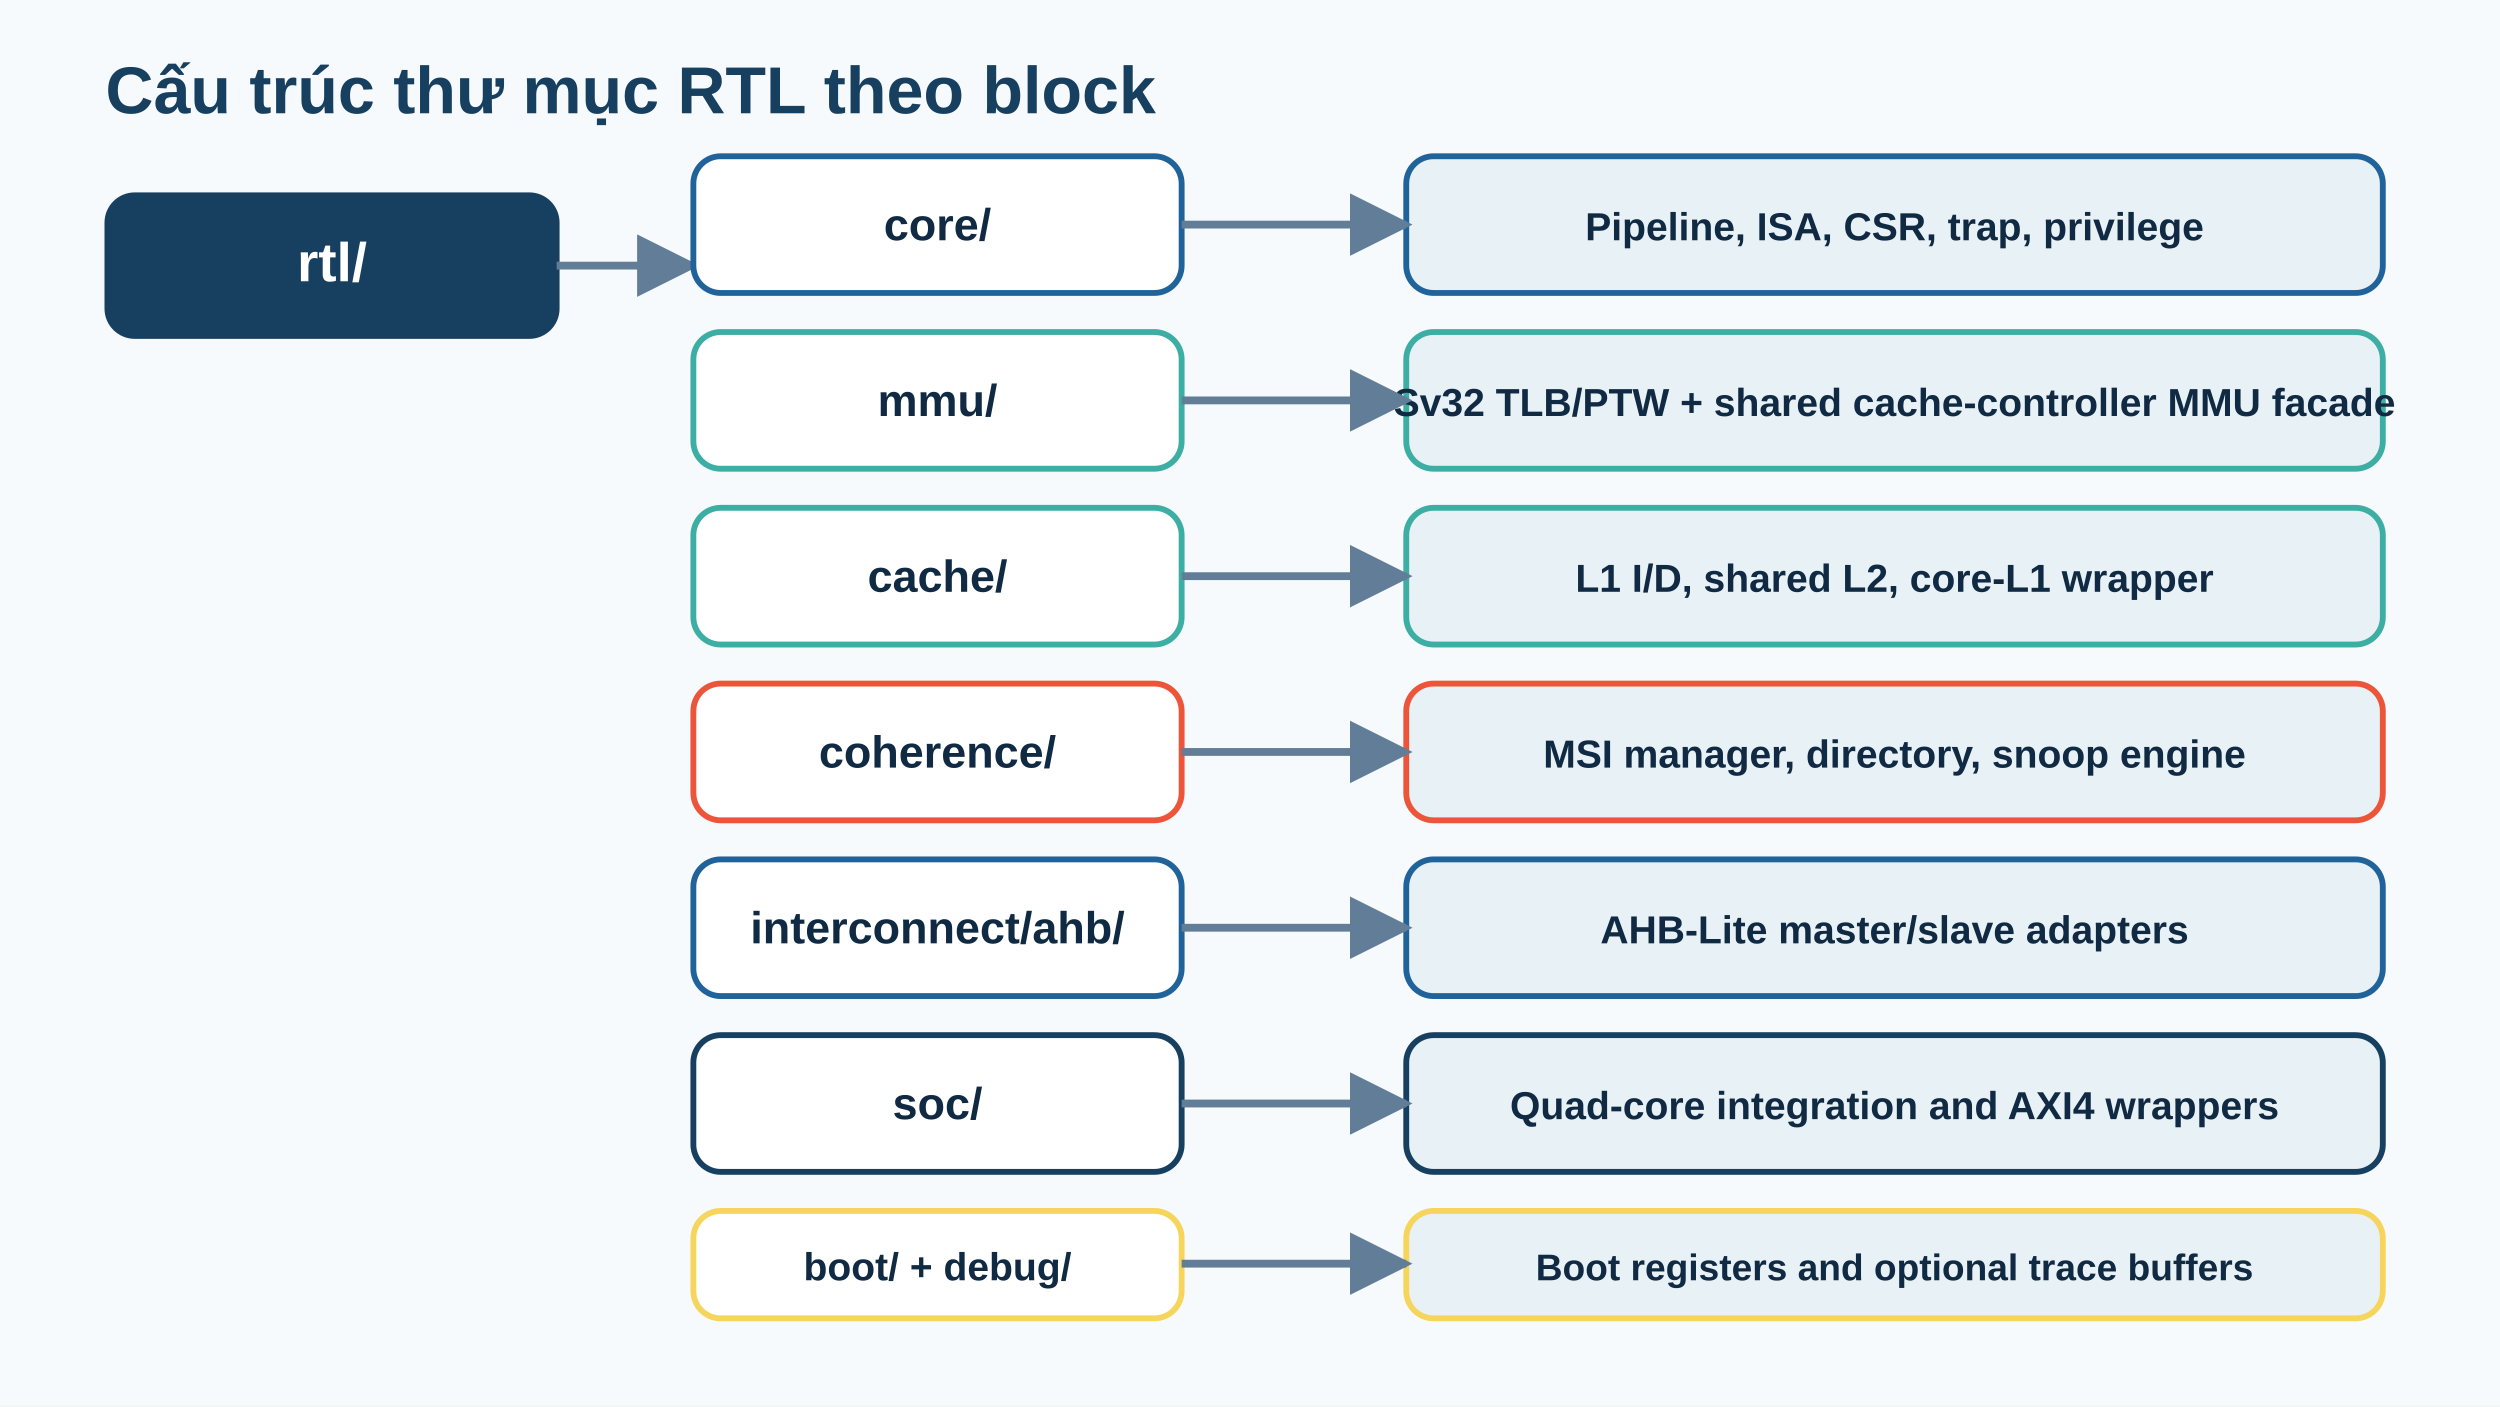
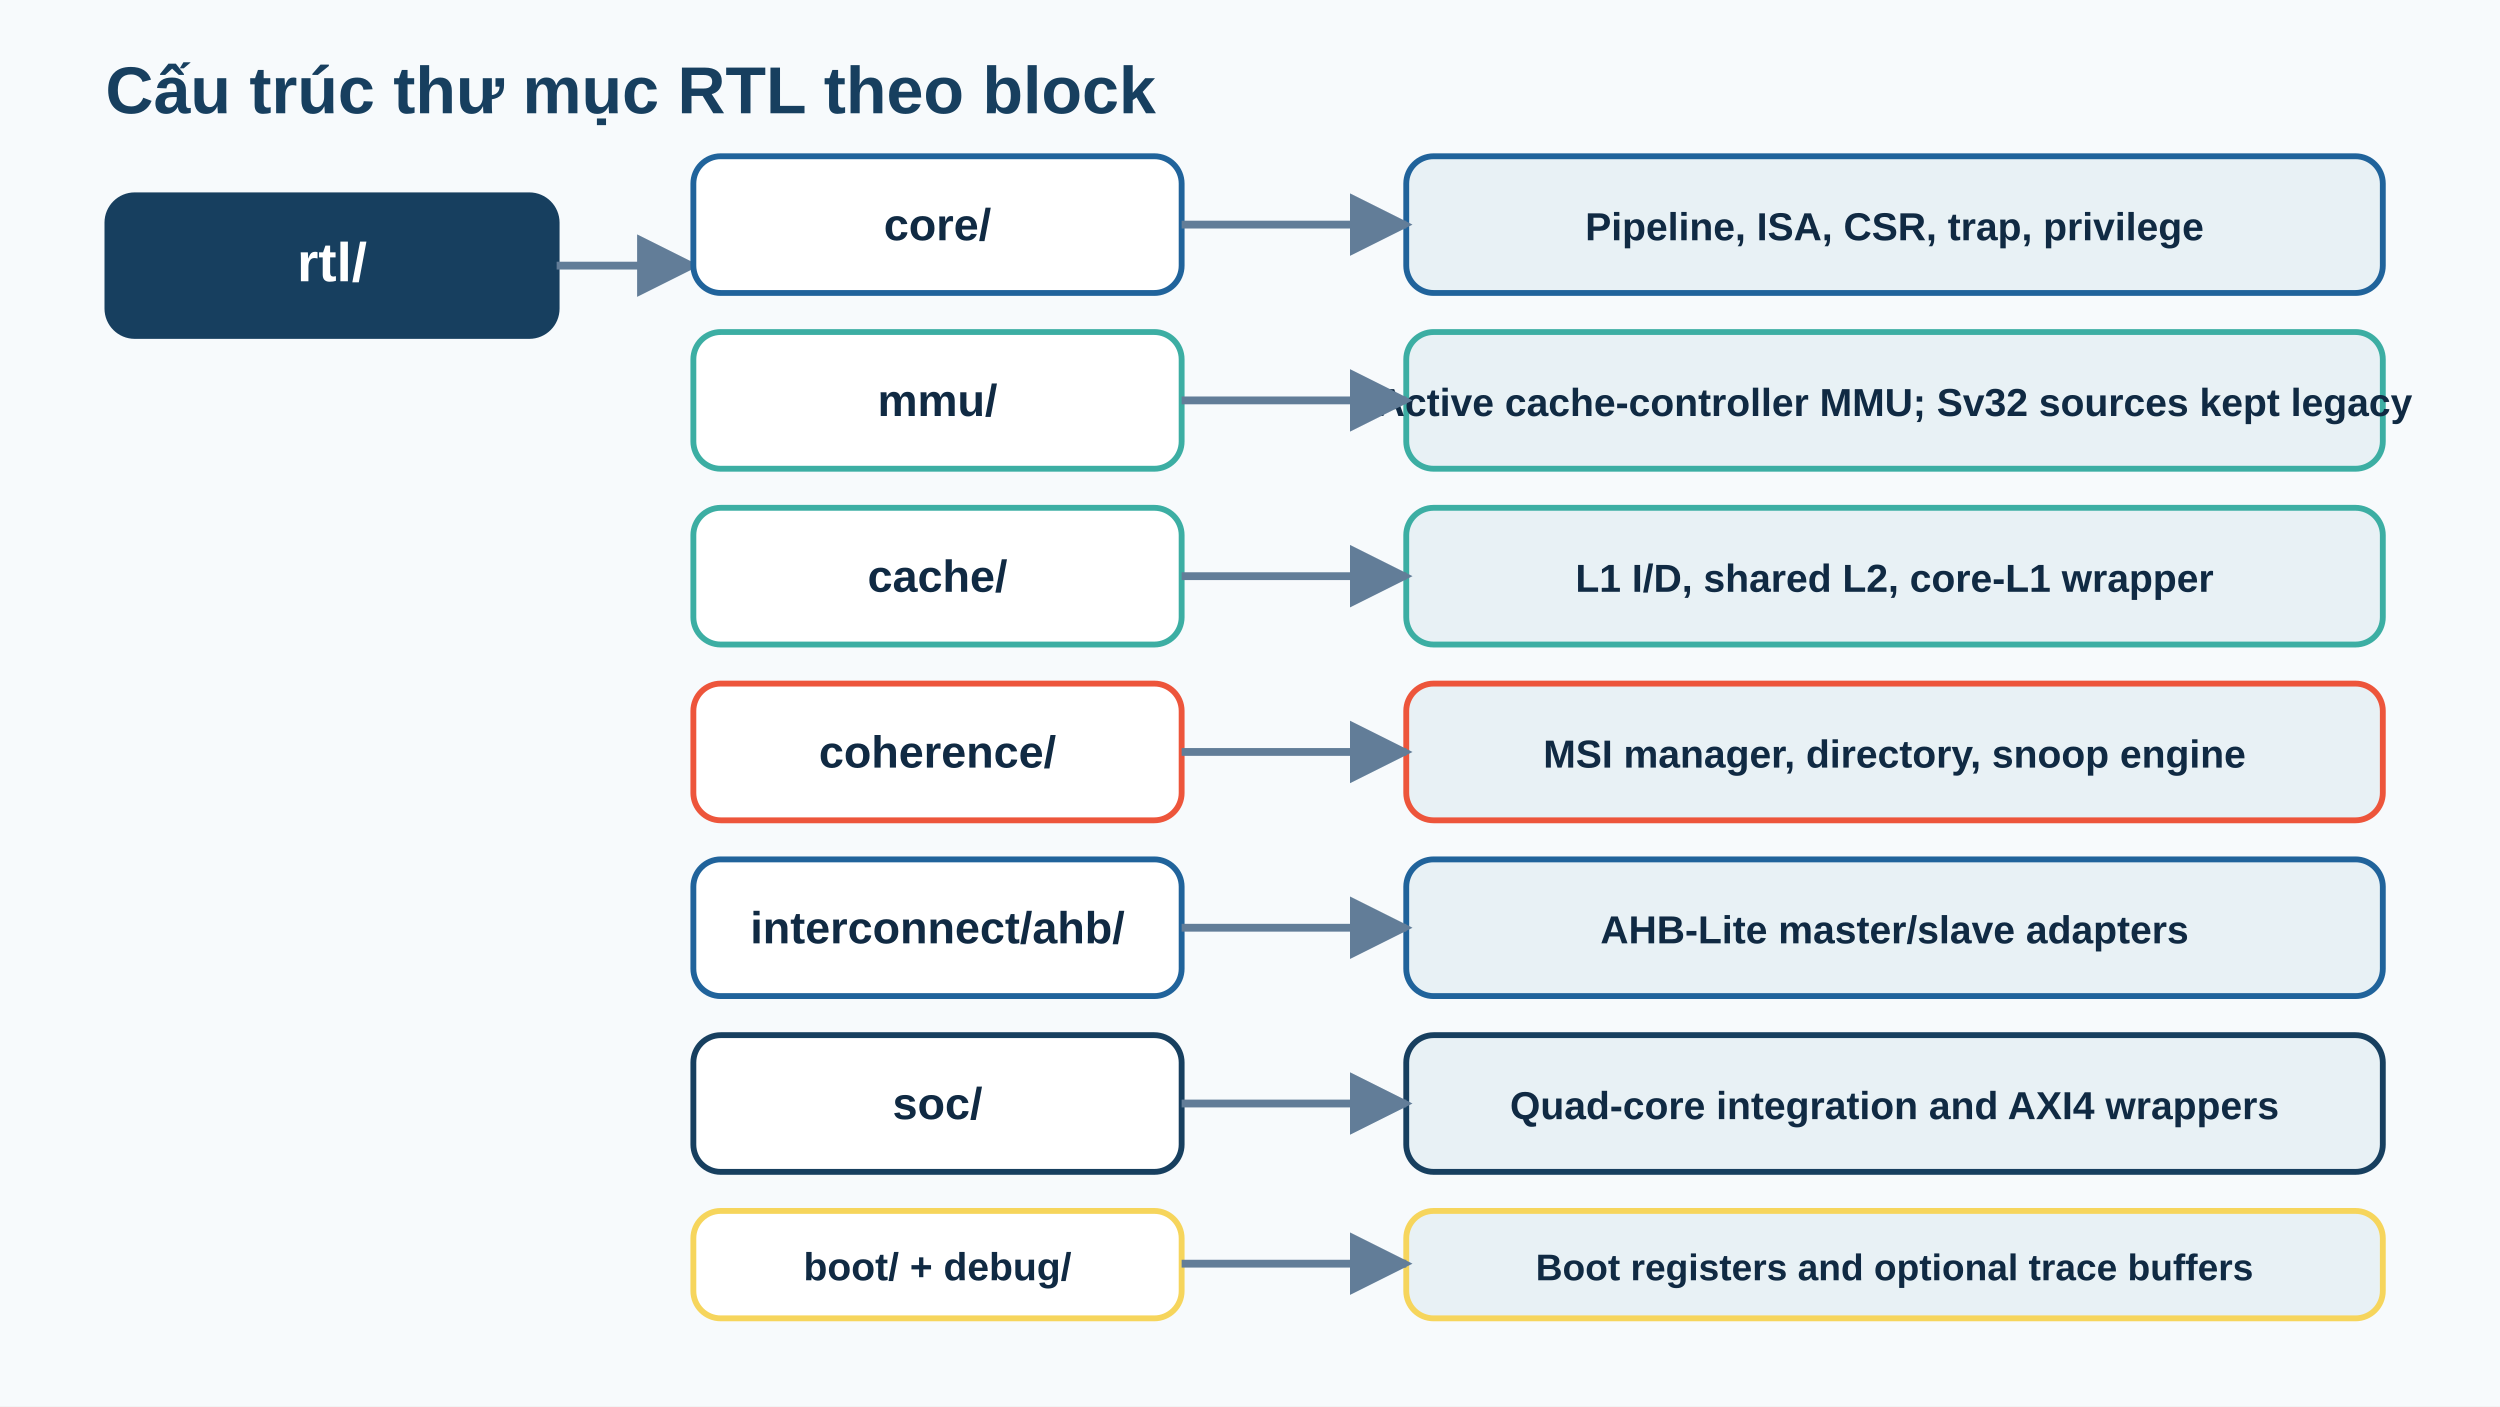
<svg xmlns="http://www.w3.org/2000/svg" width="1280" height="720" viewBox="0 0 1280 720">
  <defs>
    <marker id="arrow" viewBox="0 0 10 10" refX="9" refY="5" markerWidth="8" markerHeight="8" orient="auto-start-reverse">
      <path d="M 0 0 L 10 5 L 0 10 z" fill="#627D98" />
    </marker>
  </defs>
  <rect width="1280" height="720" fill="#F7FAFC" />
  <text x="54" y="58" font-family="Segoe UI, Arial, sans-serif" font-size="34" font-weight="750" text-anchor="start" fill="#173F5F">Cấu trúc thư mục RTL theo block</text>
  <rect x="55" y="100" width="230" height="72" rx="14" fill="#173F5F" stroke="#173F5F" stroke-width="3" />
  <text x="170" y="144" font-family="Segoe UI, Arial, sans-serif" font-size="28" font-weight="650" text-anchor="middle" fill="#FFFFFF">rtl/</text>
  <line x1="285" y1="136" x2="355" y2="136" stroke="#627D98" stroke-width="4" marker-end="url(#arrow)" />
  <rect x="355" y="80" width="250" height="70" rx="14" fill="#FFFFFF" stroke="#20639B" stroke-width="3" />
  <text x="480" y="123" font-family="Segoe UI, Arial, sans-serif" font-size="23" font-weight="650" text-anchor="middle" fill="#102A43">core/</text>
  <rect x="355" y="170" width="250" height="70" rx="14" fill="#FFFFFF" stroke="#3CAEA3" stroke-width="3" />
  <text x="480" y="213" font-family="Segoe UI, Arial, sans-serif" font-size="23" font-weight="650" text-anchor="middle" fill="#102A43">mmu/</text>
  <rect x="355" y="260" width="250" height="70" rx="14" fill="#FFFFFF" stroke="#3CAEA3" stroke-width="3" />
  <text x="480" y="303" font-family="Segoe UI, Arial, sans-serif" font-size="23" font-weight="650" text-anchor="middle" fill="#102A43">cache/</text>
  <rect x="355" y="350" width="250" height="70" rx="14" fill="#FFFFFF" stroke="#ED553B" stroke-width="3" />
  <text x="480" y="393" font-family="Segoe UI, Arial, sans-serif" font-size="23" font-weight="650" text-anchor="middle" fill="#102A43">coherence/</text>
  <rect x="355" y="440" width="250" height="70" rx="14" fill="#FFFFFF" stroke="#20639B" stroke-width="3" />
  <text x="480" y="483" font-family="Segoe UI, Arial, sans-serif" font-size="23" font-weight="650" text-anchor="middle" fill="#102A43">interconnect/ahb/</text>
  <rect x="355" y="530" width="250" height="70" rx="14" fill="#FFFFFF" stroke="#173F5F" stroke-width="3" />
  <text x="480" y="573" font-family="Segoe UI, Arial, sans-serif" font-size="23" font-weight="650" text-anchor="middle" fill="#102A43">soc/</text>
  <rect x="355" y="620" width="250" height="55" rx="14" fill="#FFFFFF" stroke="#F6D55C" stroke-width="3" />
  <text x="480" y="655.5" font-family="Segoe UI, Arial, sans-serif" font-size="20" font-weight="650" text-anchor="middle" fill="#102A43">boot/ + debug/</text>
  <rect x="720" y="80" width="500" height="70" rx="14" fill="#E8F1F5" stroke="#20639B" stroke-width="3" />
  <text x="970" y="123" font-family="Segoe UI, Arial, sans-serif" font-size="20" font-weight="650" text-anchor="middle" fill="#102A43">Pipeline, ISA, CSR, trap, privilege</text>
  <rect x="720" y="170" width="500" height="70" rx="14" fill="#E8F1F5" stroke="#3CAEA3" stroke-width="3" />
-   <text x="970" y="213" font-family="Segoe UI, Arial, sans-serif" font-size="20" font-weight="650" text-anchor="middle" fill="#102A43">Sv32 TLB/PTW + shared cache-controller MMU facade</text>
+   <text x="970" y="213" font-family="Segoe UI, Arial, sans-serif" font-size="20" font-weight="650" text-anchor="middle" fill="#102A43">Active cache-controller MMU; Sv32 sources kept legacy</text>
  <rect x="720" y="260" width="500" height="70" rx="14" fill="#E8F1F5" stroke="#3CAEA3" stroke-width="3" />
  <text x="970" y="303" font-family="Segoe UI, Arial, sans-serif" font-size="20" font-weight="650" text-anchor="middle" fill="#102A43">L1 I/D, shared L2, core-L1 wrapper</text>
  <rect x="720" y="350" width="500" height="70" rx="14" fill="#E8F1F5" stroke="#ED553B" stroke-width="3" />
  <text x="970" y="393" font-family="Segoe UI, Arial, sans-serif" font-size="20" font-weight="650" text-anchor="middle" fill="#102A43">MSI manager, directory, snoop engine</text>
  <rect x="720" y="440" width="500" height="70" rx="14" fill="#E8F1F5" stroke="#20639B" stroke-width="3" />
  <text x="970" y="483" font-family="Segoe UI, Arial, sans-serif" font-size="20" font-weight="650" text-anchor="middle" fill="#102A43">AHB-Lite master/slave adapters</text>
  <rect x="720" y="530" width="500" height="70" rx="14" fill="#E8F1F5" stroke="#173F5F" stroke-width="3" />
  <text x="970" y="573" font-family="Segoe UI, Arial, sans-serif" font-size="20" font-weight="650" text-anchor="middle" fill="#102A43">Quad-core integration and AXI4 wrappers</text>
  <rect x="720" y="620" width="500" height="55" rx="14" fill="#E8F1F5" stroke="#F6D55C" stroke-width="3" />
  <text x="970" y="655.5" font-family="Segoe UI, Arial, sans-serif" font-size="19" font-weight="650" text-anchor="middle" fill="#102A43">Boot registers and optional trace buffers</text>
  <line x1="605" y1="115" x2="720" y2="115" stroke="#627D98" stroke-width="4" marker-end="url(#arrow)" />
  <line x1="605" y1="205" x2="720" y2="205" stroke="#627D98" stroke-width="4" marker-end="url(#arrow)" />
  <line x1="605" y1="295" x2="720" y2="295" stroke="#627D98" stroke-width="4" marker-end="url(#arrow)" />
  <line x1="605" y1="385" x2="720" y2="385" stroke="#627D98" stroke-width="4" marker-end="url(#arrow)" />
  <line x1="605" y1="475" x2="720" y2="475" stroke="#627D98" stroke-width="4" marker-end="url(#arrow)" />
  <line x1="605" y1="565" x2="720" y2="565" stroke="#627D98" stroke-width="4" marker-end="url(#arrow)" />
  <line x1="605" y1="647" x2="720" y2="647" stroke="#627D98" stroke-width="4" marker-end="url(#arrow)" />
</svg>
